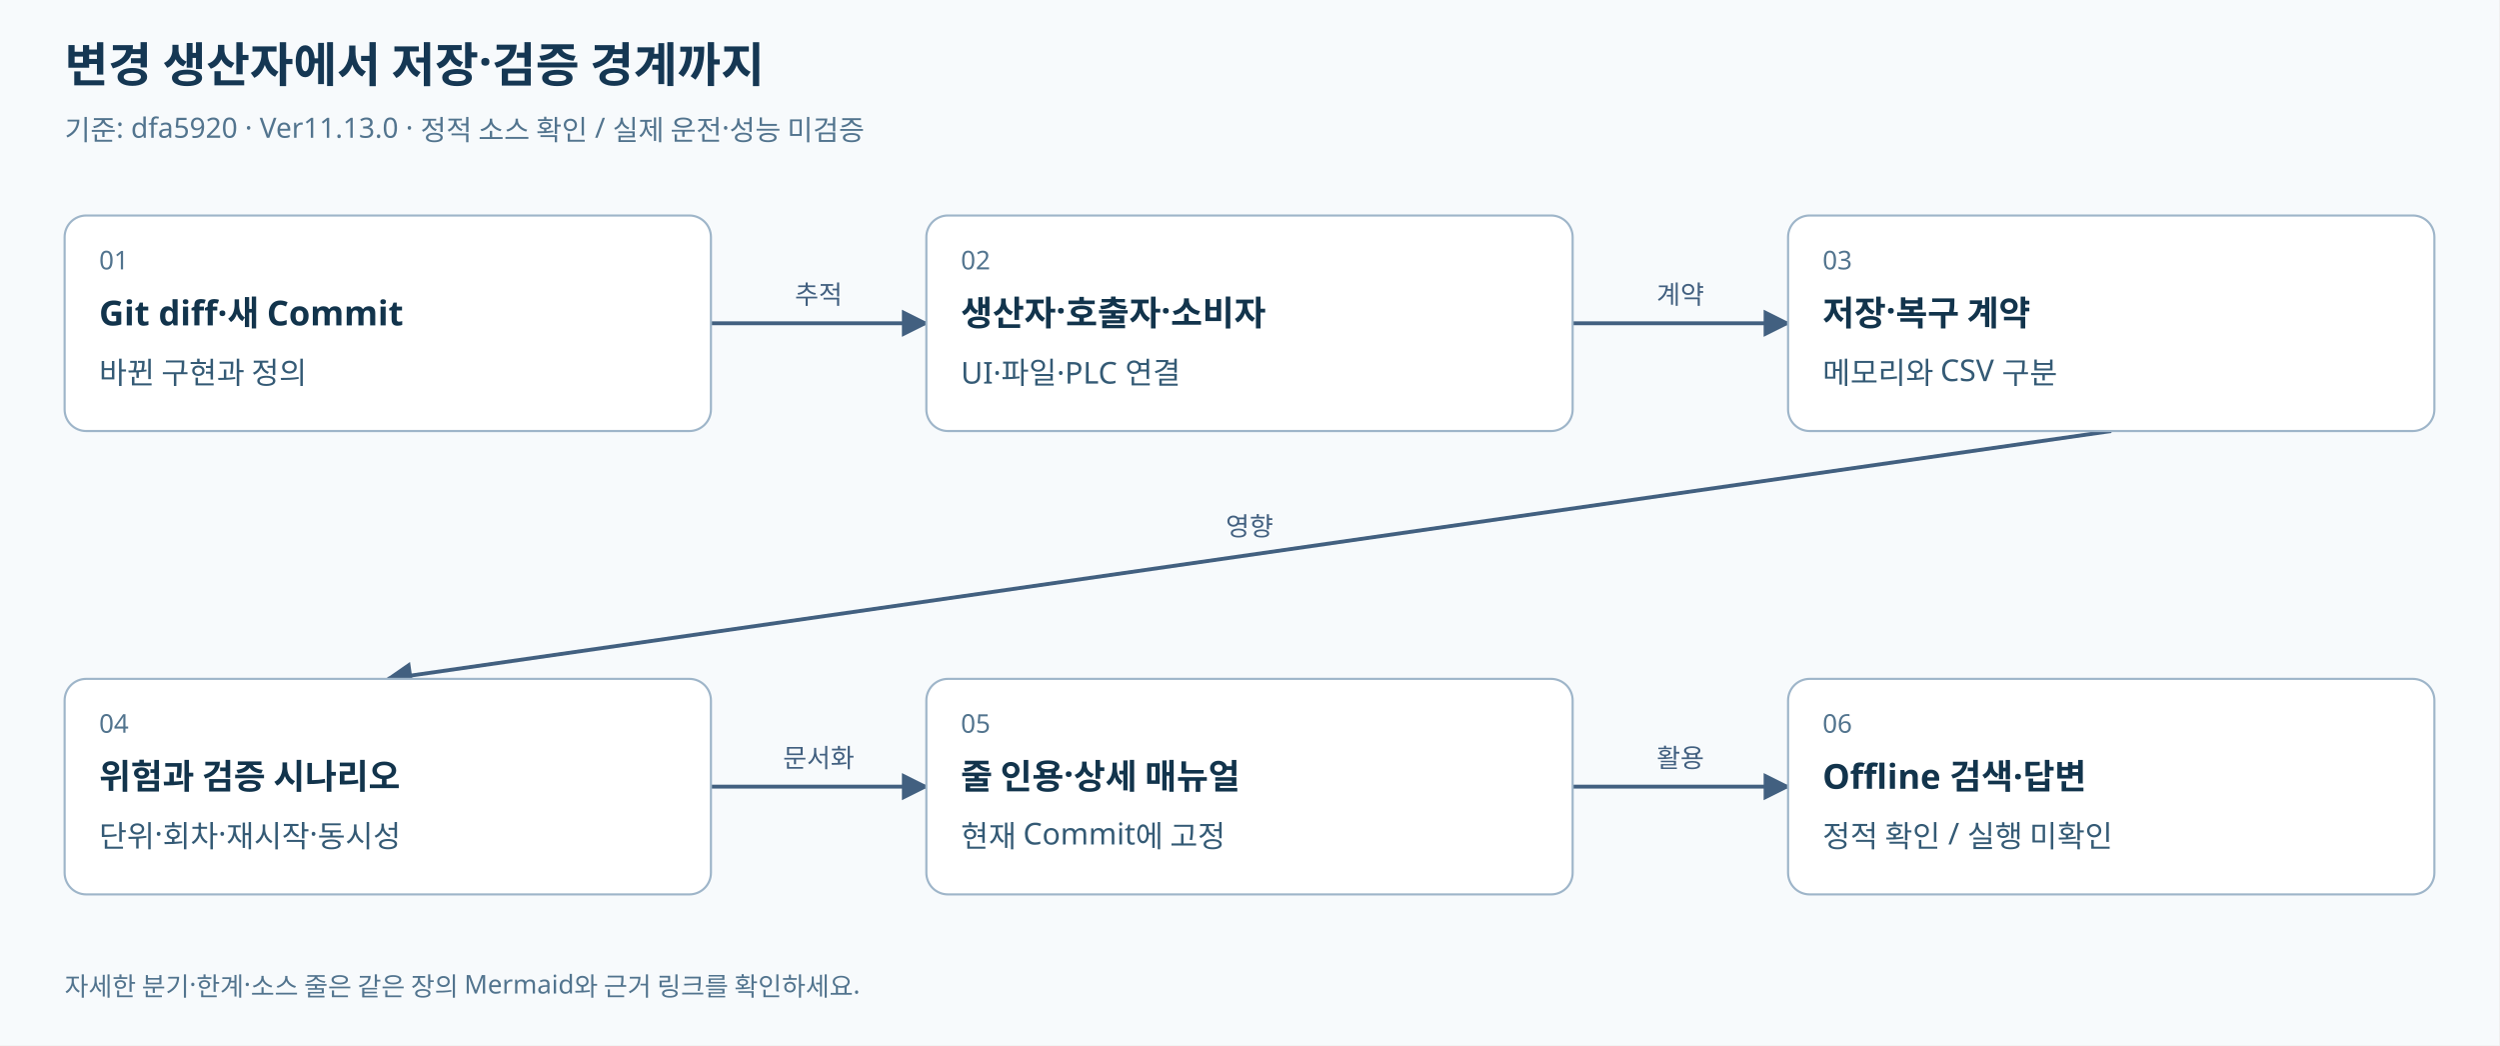
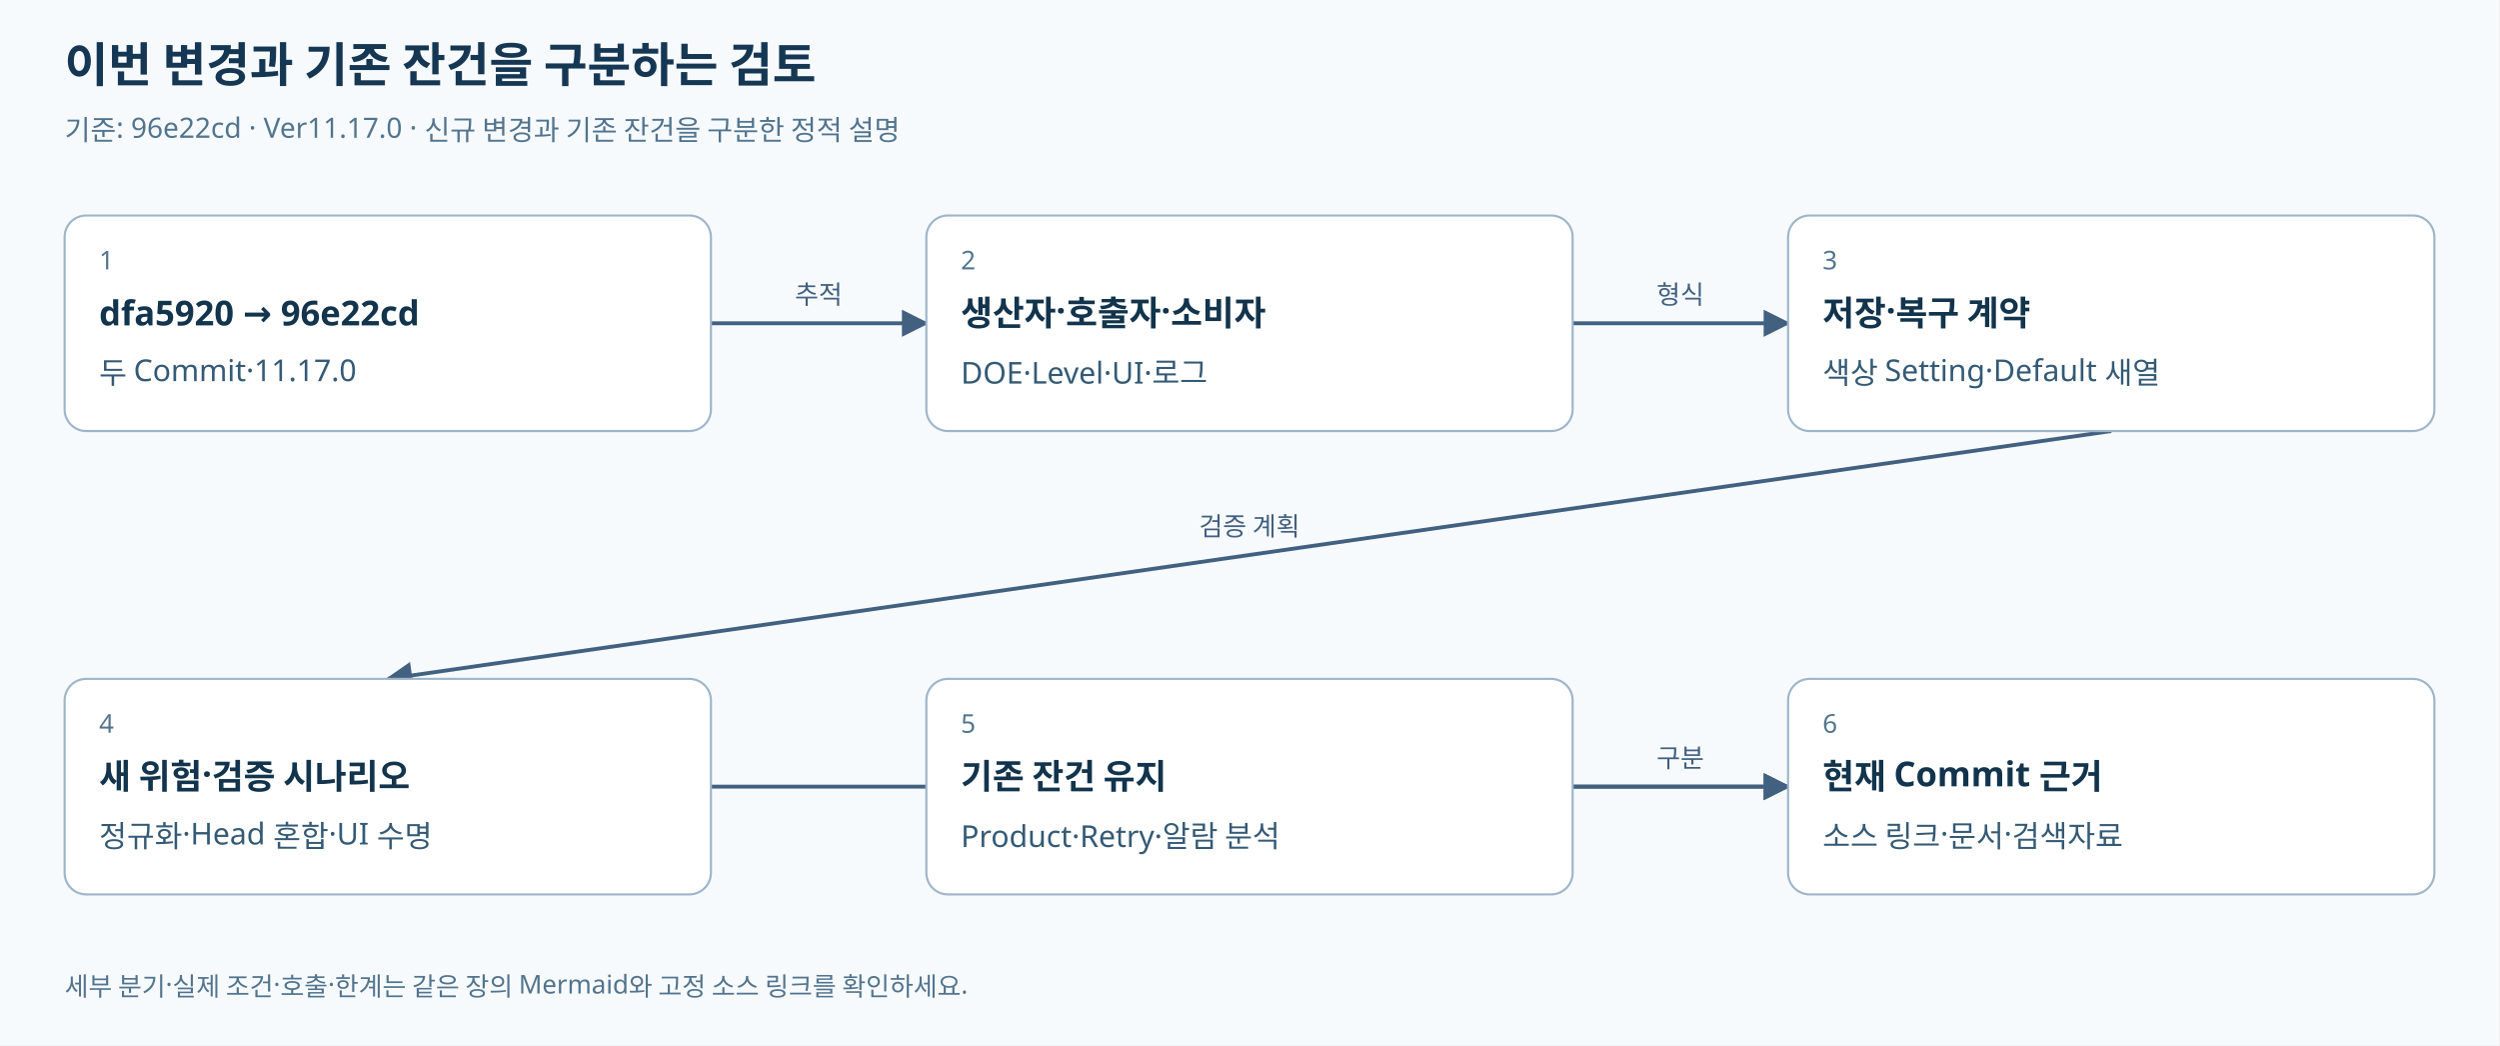
- <svg xmlns="http://www.w3.org/2000/svg" width="1160" height="485" viewBox="0 0 1160 485" role="img" aria-label="변경 생산자에서 저장·검증 경계까지">
+ <svg xmlns="http://www.w3.org/2000/svg" width="1160" height="485" viewBox="0 0 1160 485" role="img" aria-label="이번 변경과 기존 잔건을 구분하는 검토">
  <defs>
    <marker id="arrow" viewBox="0 0 10 10" refX="9" refY="5" markerWidth="7" markerHeight="7" orient="auto">
      <path d="M0 0 L10 5 L0 10z" fill="#426080" />
    </marker>
  </defs>
  <rect width="1160" height="485" fill="#f7fafc" />
  <g font-family="Malgun Gothic,Segoe UI,sans-serif">
-     <text x="30" y="38" font-size="22" font-weight="bold" fill="#153753">변경 생산자에서 저장·검증 경계까지</text>
-     <text x="30" y="65" font-size="13" fill="#52748e">기준: dfa5920 · Ver11.13.0 · 정적 소스 확인 / 실제 운전·성능 미검증</text>
+     <text x="30" y="38" font-size="22" font-weight="bold" fill="#153753">이번 변경과 기존 잔건을 구분하는 검토</text>
+     <text x="30" y="65" font-size="13" fill="#52748e">기준: 96e22cd · Ver11.17.0 · 신규 변경과 기존 잔건을 구분한 정적 설명</text>
    <path d="M330 150 L430 150" fill="none" stroke="#426080" stroke-width="1.8" marker-end="url(#arrow)" />
    <text x="380" y="141" text-anchor="middle" font-size="12" fill="#426080" paint-order="stroke" stroke="#f7fafc" stroke-width="5">추적</text>
    <path d="M730 150 L830 150" fill="none" stroke="#426080" stroke-width="1.8" marker-end="url(#arrow)" />
-     <text x="780" y="141" text-anchor="middle" font-size="12" fill="#426080" paint-order="stroke" stroke="#f7fafc" stroke-width="5">계약</text>
+     <text x="780" y="141" text-anchor="middle" font-size="12" fill="#426080" paint-order="stroke" stroke="#f7fafc" stroke-width="5">형식</text>
    <path d="M980 200 L180 315" fill="none" stroke="#426080" stroke-width="1.8" marker-end="url(#arrow)" />
-     <text x="580" y="248.5" text-anchor="middle" font-size="12" fill="#426080" paint-order="stroke" stroke="#f7fafc" stroke-width="5">영향</text>
-     <path d="M330 365 L430 365" fill="none" stroke="#426080" stroke-width="1.8" marker-end="url(#arrow)" />
-     <text x="380" y="356" text-anchor="middle" font-size="12" fill="#426080" paint-order="stroke" stroke="#f7fafc" stroke-width="5">문서화</text>
+     <text x="580" y="248.5" text-anchor="middle" font-size="12" fill="#426080" paint-order="stroke" stroke="#f7fafc" stroke-width="5">검증 계획</text>
+     <path d="M330 365 L830 365" fill="none" stroke="#426080" stroke-width="1.8" marker-end="url(#arrow)" />
+     <text x="580" y="356" text-anchor="middle" font-size="12" fill="#426080" paint-order="stroke" stroke="#f7fafc" stroke-width="5">기록</text>
    <path d="M730 365 L830 365" fill="none" stroke="#426080" stroke-width="1.8" marker-end="url(#arrow)" />
-     <text x="780" y="356" text-anchor="middle" font-size="12" fill="#426080" paint-order="stroke" stroke="#f7fafc" stroke-width="5">활용</text>
+     <text x="780" y="356" text-anchor="middle" font-size="12" fill="#426080" paint-order="stroke" stroke="#f7fafc" stroke-width="5">구분</text>
    <rect x="30" y="100" width="300" height="100" rx="10" fill="white" stroke="#9eb5c9" />
-     <text x="46" y="125" font-size="12" fill="#52748e">01</text>
-     <text x="46" y="151" font-size="16" font-weight="bold" fill="#12344c">Git diff·새 Commit</text>
-     <text x="46" y="178" font-size="14" fill="#345a75">바뀐 구현과 정의</text>
+     <text x="46" y="125" font-size="12" fill="#52748e">1</text>
+     <text x="46" y="151" font-size="16" font-weight="bold" fill="#12344c">dfa5920 → 96e22cd</text>
+     <text x="46" y="178" font-size="14" fill="#345a75">두 Commit·11.17.0</text>
    <rect x="430" y="100" width="300" height="100" rx="10" fill="white" stroke="#9eb5c9" />
-     <text x="446" y="125" font-size="12" fill="#52748e">02</text>
+     <text x="446" y="125" font-size="12" fill="#52748e">2</text>
    <text x="446" y="151" font-size="16" font-weight="bold" fill="#12344c">생산자·호출자·소비자</text>
-     <text x="446" y="178" font-size="14" fill="#345a75">UI·파일·PLC 연결</text>
+     <text x="446" y="178" font-size="14" fill="#345a75">DOE·Level·UI·로그</text>
    <rect x="830" y="100" width="300" height="100" rx="10" fill="white" stroke="#9eb5c9" />
-     <text x="846" y="125" font-size="12" fill="#52748e">03</text>
+     <text x="846" y="125" font-size="12" fill="#52748e">3</text>
    <text x="846" y="151" font-size="16" font-weight="bold" fill="#12344c">저장·복구 계약</text>
-     <text x="846" y="178" font-size="14" fill="#345a75">메모리와 CSV 구분</text>
+     <text x="846" y="178" font-size="14" fill="#345a75">색상 Setting·Default 새열</text>
    <rect x="30" y="315" width="300" height="100" rx="10" fill="white" stroke="#9eb5c9" />
-     <text x="46" y="340" font-size="12" fill="#52748e">04</text>
-     <text x="46" y="366" font-size="16" font-weight="bold" fill="#12344c">위험과 검증 시나리오</text>
-     <text x="46" y="393" font-size="14" fill="#345a75">단위·회차·재시작·동시성</text>
+     <text x="46" y="340" font-size="12" fill="#52748e">4</text>
+     <text x="46" y="366" font-size="16" font-weight="bold" fill="#12344c">새 위험·검증 시나리오</text>
+     <text x="46" y="393" font-size="14" fill="#345a75">정규화·Head 혼합·UI 수명</text>
    <rect x="430" y="315" width="300" height="100" rx="10" fill="white" stroke="#9eb5c9" />
-     <text x="446" y="340" font-size="12" fill="#52748e">05</text>
-     <text x="446" y="366" font-size="16" font-weight="bold" fill="#12344c">줄 인용·상세 매뉴얼</text>
-     <text x="446" y="393" font-size="14" fill="#345a75">현재 Commit에 고정</text>
+     <text x="446" y="340" font-size="12" fill="#52748e">5</text>
+     <text x="446" y="366" font-size="16" font-weight="bold" fill="#12344c">기존 잔건 유지</text>
+     <text x="446" y="393" font-size="14" fill="#345a75">Product·Retry·알람 분석</text>
    <rect x="830" y="315" width="300" height="100" rx="10" fill="white" stroke="#9eb5c9" />
-     <text x="846" y="340" font-size="12" fill="#52748e">06</text>
-     <text x="846" y="366" font-size="16" font-weight="bold" fill="#12344c">Offline 검색·답변</text>
-     <text x="846" y="393" font-size="14" fill="#345a75">정적 확인 / 실행 미확인</text>
-     <text x="30" y="462" font-size="12" fill="#52748e">자세한 분기·한계·소스 줄은 같은 장의 Mermaid와 근거 링크를 확인하세요.</text>
+     <text x="846" y="340" font-size="12" fill="#52748e">6</text>
+     <text x="846" y="366" font-size="16" font-weight="bold" fill="#12344c">현재 Commit 근거</text>
+     <text x="846" y="393" font-size="14" fill="#345a75">소스 링크·문서·검색자료</text>
+     <text x="30" y="462" font-size="12" fill="#52748e">세부 분기·실제 조건·호출·한계는 같은 장의 Mermaid와 고정 소스 링크를 확인하세요.</text>
  </g>
</svg>
